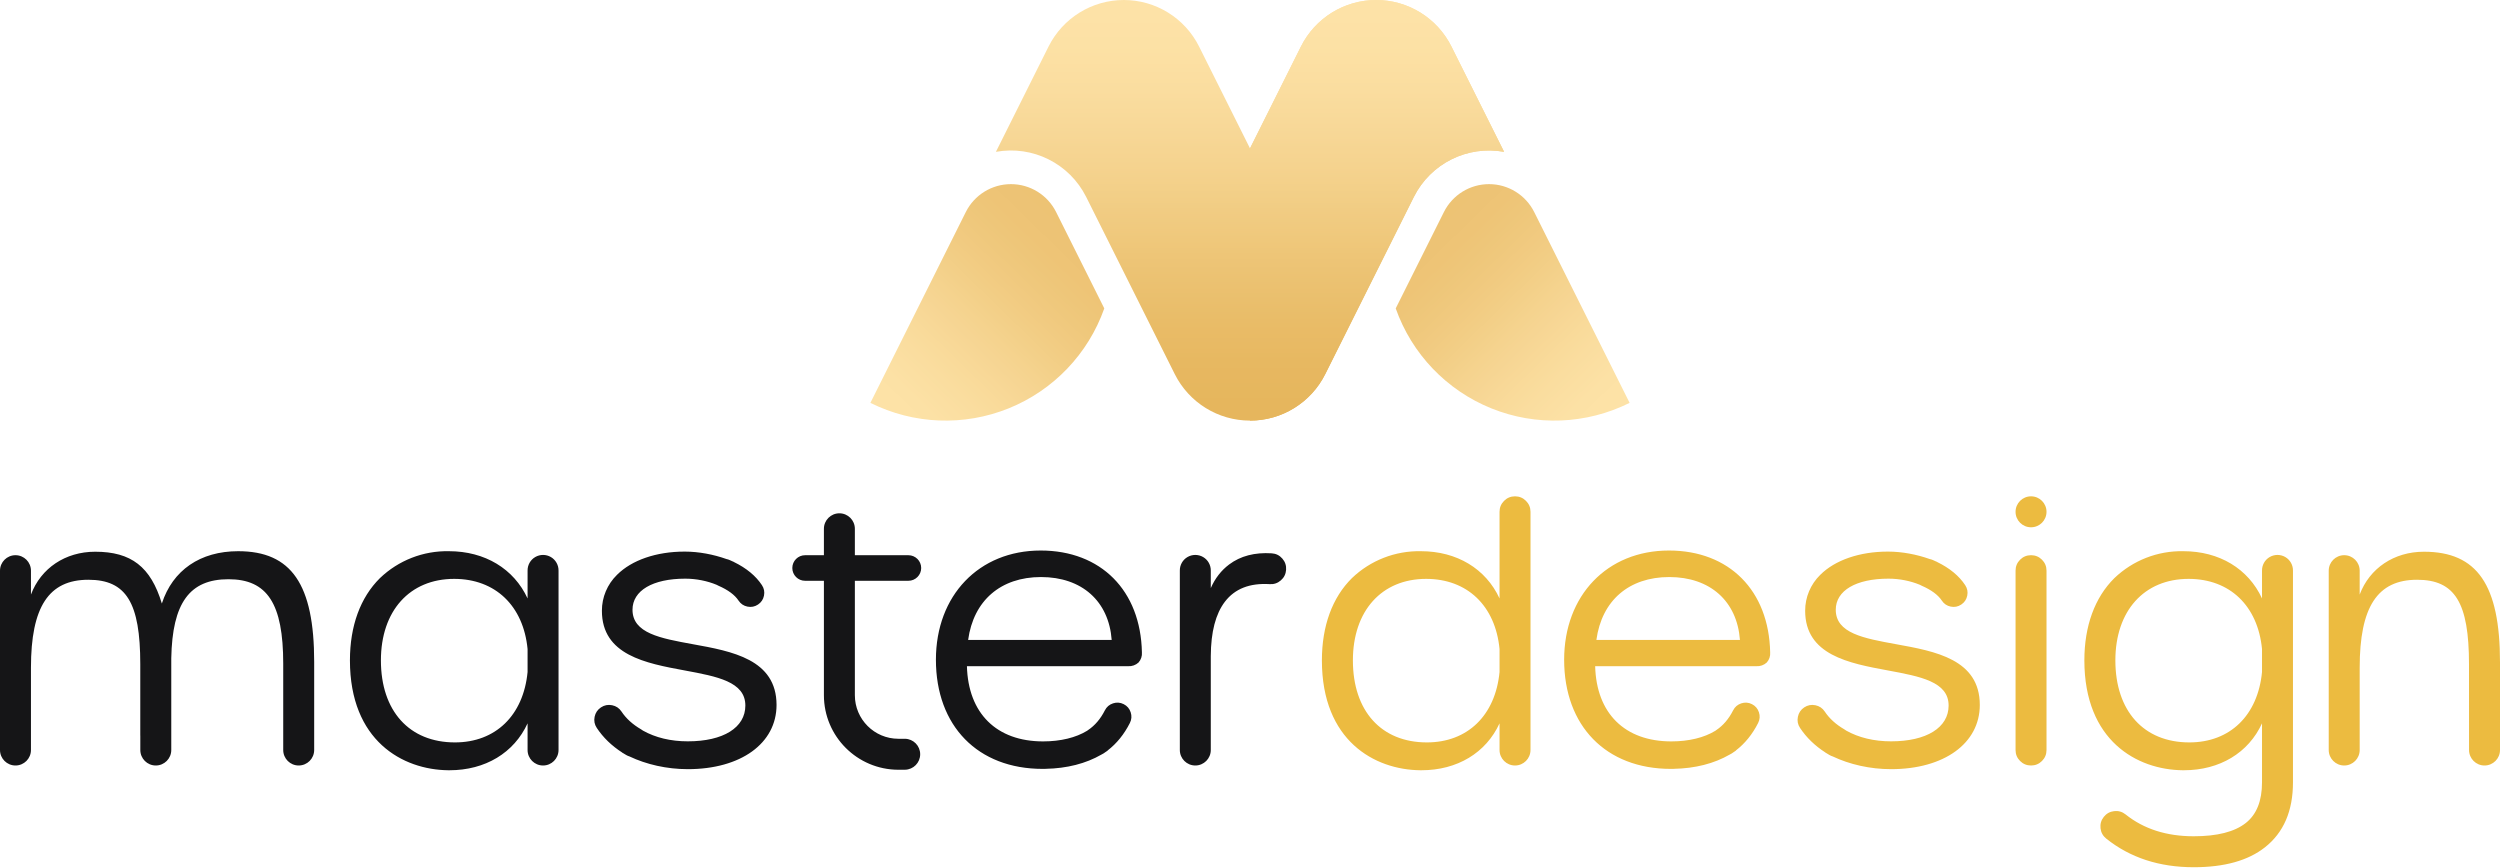
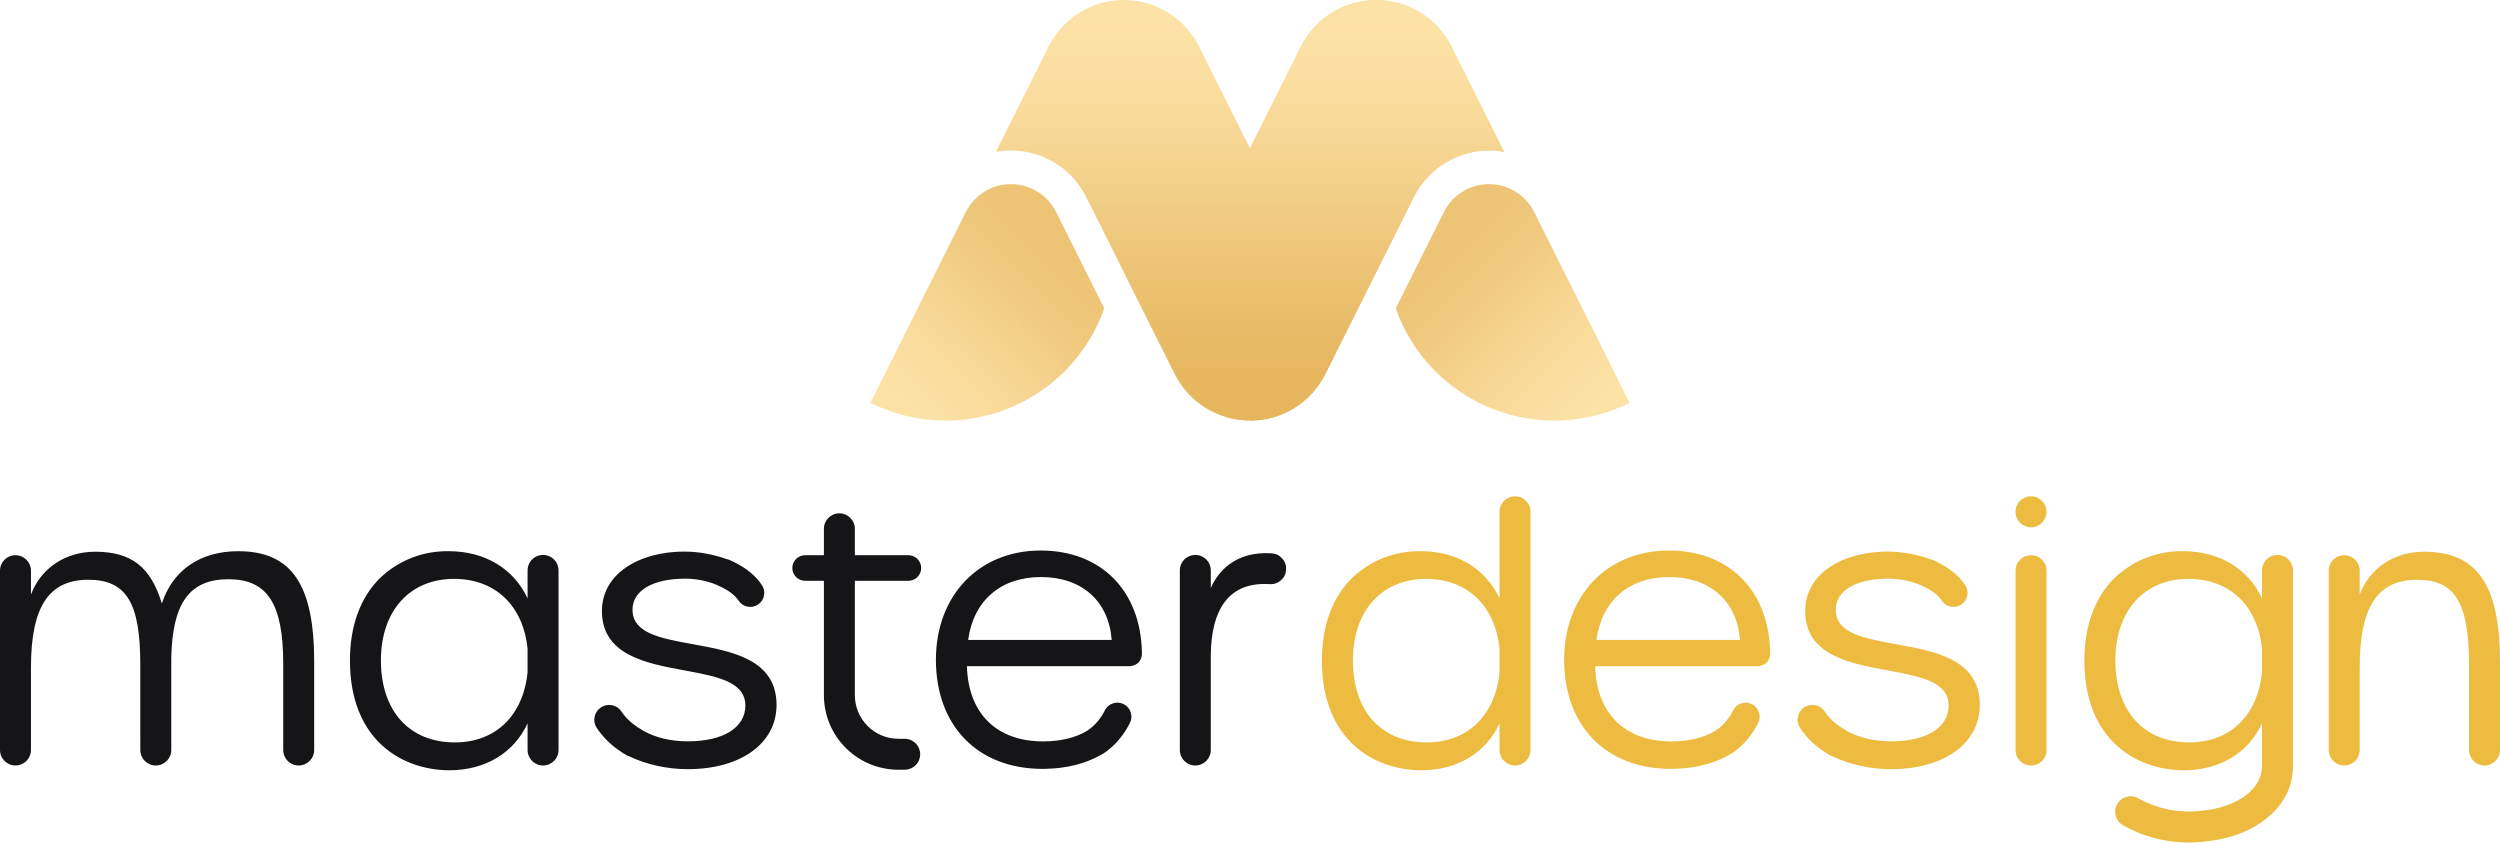
- <svg xmlns="http://www.w3.org/2000/svg" viewBox="0 -364 1188.73 412.36" role="img">
+ <svg xmlns="http://www.w3.org/2000/svg" viewBox="0 -364 1188.73 400.6" role="img">
  <defs>
    <linearGradient id="l-cl" gradientUnits="userSpaceOnUse" x1="594.37" y1="-364" x2="594.37" y2="-164">
      <stop offset="0.0" stop-color="#FDE2A7" />
      <stop offset="0.036" stop-color="#FDE2A7" />
      <stop offset="0.071" stop-color="#FDE1A6" />
      <stop offset="0.107" stop-color="#FCE1A5" />
      <stop offset="0.143" stop-color="#FCE0A3" />
      <stop offset="0.179" stop-color="#FBDEA1" />
      <stop offset="0.214" stop-color="#FADD9F" />
      <stop offset="0.25" stop-color="#F9DB9C" />
      <stop offset="0.286" stop-color="#F8D999" />
      <stop offset="0.321" stop-color="#F7D796" />
      <stop offset="0.357" stop-color="#F6D592" />
      <stop offset="0.393" stop-color="#F5D38F" />
      <stop offset="0.429" stop-color="#F4D18B" />
      <stop offset="0.464" stop-color="#F2CF87" />
      <stop offset="0.5" stop-color="#F1CC83" />
      <stop offset="0.536" stop-color="#F0CA7F" />
      <stop offset="0.571" stop-color="#EFC87B" />
      <stop offset="0.607" stop-color="#EEC577" />
      <stop offset="0.643" stop-color="#ECC374" />
      <stop offset="0.679" stop-color="#EBC170" />
      <stop offset="0.714" stop-color="#EABF6D" />
      <stop offset="0.75" stop-color="#E9BD69" />
      <stop offset="0.786" stop-color="#E9BB66" />
      <stop offset="0.821" stop-color="#E8BA64" />
      <stop offset="0.857" stop-color="#E7B861" />
      <stop offset="0.893" stop-color="#E7B760" />
      <stop offset="0.929" stop-color="#E6B75E" />
      <stop offset="0.964" stop-color="#E6B65D" />
      <stop offset="1.0" stop-color="#E6B65D" />
    </linearGradient>
    <linearGradient id="l-cr" gradientUnits="userSpaceOnUse" x1="594.37" y1="-364" x2="594.37" y2="-164">
      <stop offset="0.0" stop-color="#FDE2A7" />
      <stop offset="0.036" stop-color="#FDE2A7" />
      <stop offset="0.071" stop-color="#FDE1A6" />
      <stop offset="0.107" stop-color="#FCE1A5" />
      <stop offset="0.143" stop-color="#FCE0A3" />
      <stop offset="0.179" stop-color="#FBDEA1" />
      <stop offset="0.214" stop-color="#FADD9F" />
      <stop offset="0.25" stop-color="#F9DB9C" />
      <stop offset="0.286" stop-color="#F8D999" />
      <stop offset="0.321" stop-color="#F7D796" />
      <stop offset="0.357" stop-color="#F6D592" />
      <stop offset="0.393" stop-color="#F5D38F" />
      <stop offset="0.429" stop-color="#F4D18B" />
      <stop offset="0.464" stop-color="#F2CF87" />
      <stop offset="0.5" stop-color="#F1CC83" />
      <stop offset="0.536" stop-color="#F0CA7F" />
      <stop offset="0.571" stop-color="#EFC87B" />
      <stop offset="0.607" stop-color="#EEC577" />
      <stop offset="0.643" stop-color="#ECC374" />
      <stop offset="0.679" stop-color="#EBC170" />
      <stop offset="0.714" stop-color="#EABF6D" />
      <stop offset="0.75" stop-color="#E9BD69" />
      <stop offset="0.786" stop-color="#E9BB66" />
      <stop offset="0.821" stop-color="#E8BA64" />
      <stop offset="0.857" stop-color="#E7B861" />
      <stop offset="0.893" stop-color="#E7B760" />
      <stop offset="0.929" stop-color="#E6B75E" />
      <stop offset="0.964" stop-color="#E6B65D" />
      <stop offset="1.0" stop-color="#E6B65D" />
    </linearGradient>
    <linearGradient id="l-wl" gradientUnits="userSpaceOnUse" x1="502.17" y1="-263.18" x2="413.87" y2="-172.45">
      <stop offset="0.0" stop-color="#EDC374" />
      <stop offset="0.062" stop-color="#EDC375" />
      <stop offset="0.125" stop-color="#EEC476" />
      <stop offset="0.188" stop-color="#EEC679" />
      <stop offset="0.25" stop-color="#EFC87C" />
      <stop offset="0.312" stop-color="#F1CA80" />
      <stop offset="0.375" stop-color="#F2CD84" />
      <stop offset="0.438" stop-color="#F3D089" />
      <stop offset="0.5" stop-color="#F5D38E" />
      <stop offset="0.562" stop-color="#F6D593" />
      <stop offset="0.625" stop-color="#F8D897" />
      <stop offset="0.688" stop-color="#F9DB9B" />
      <stop offset="0.75" stop-color="#FADD9F" />
      <stop offset="0.812" stop-color="#FBDFA2" />
      <stop offset="0.875" stop-color="#FCE1A5" />
      <stop offset="0.938" stop-color="#FDE2A6" />
      <stop offset="1.0" stop-color="#FDE2A7" />
    </linearGradient>
    <linearGradient id="l-wr" gradientUnits="userSpaceOnUse" x1="686.57" y1="-263.18" x2="774.86" y2="-172.45">
      <stop offset="0.0" stop-color="#EDC374" />
      <stop offset="0.062" stop-color="#EDC375" />
      <stop offset="0.125" stop-color="#EEC476" />
      <stop offset="0.188" stop-color="#EEC679" />
      <stop offset="0.25" stop-color="#EFC87C" />
      <stop offset="0.312" stop-color="#F1CA80" />
      <stop offset="0.375" stop-color="#F2CD84" />
      <stop offset="0.438" stop-color="#F3D089" />
      <stop offset="0.5" stop-color="#F5D38E" />
      <stop offset="0.562" stop-color="#F6D593" />
      <stop offset="0.625" stop-color="#F8D897" />
      <stop offset="0.688" stop-color="#F9DB9B" />
      <stop offset="0.75" stop-color="#FADD9F" />
      <stop offset="0.812" stop-color="#FBDFA2" />
      <stop offset="0.875" stop-color="#FCE1A5" />
      <stop offset="0.938" stop-color="#FDE2A6" />
      <stop offset="1.0" stop-color="#FDE2A7" />
    </linearGradient>
  </defs>
  <path d="M594.366 -293.443L570.143 -341.889A40 40 0 0 0 498.589 -341.889L473.545 -291.801A40 40 0 0 1 516.477 -270.334L558.589 -186.111A40 40 0 0 0 630.143 -186.111L672.255 -270.334A40 40 0 0 1 715.187 -291.801L690.143 -341.889A40 40 0 0 0 618.589 -341.889Z" fill="url(#l-cl)" />
  <path d="M594.37 -293.44L618.59 -341.89C625.36 -355.44 639.22 -364 654.37 -364C669.52 -364 683.37 -355.44 690.14 -341.89L715.19 -291.8C697.7 -294.98 680.21 -286.24 672.26 -270.33L630.14 -186.11C623.37 -172.56 609.52 -164 594.37 -164Z" fill="url(#l-cr)" />
  <path d="M459.234 -263.179L413.868 -172.446A80 80 0 0 0 525.078 -217.357L502.167 -263.179A24 24 0 0 0 459.234 -263.179Z" fill="url(#l-wl)" />
  <path d="M686.565 -263.179L663.654 -217.357A80 80 0 0 0 774.864 -172.446L729.498 -263.179A24 24 0 0 0 686.565 -263.179Z" fill="url(#l-wr)" />
  <path d="M258.22 -0.01C254.15 -0.01 250.86 -3.31 250.86 -7.37L250.86 -20.06C244.43 -6.04 230.75 2.25 213.7 2.25L213.14 2.25C191.44 2.01 166.39 -11.76 166.39 -50C166.39 -66.35 171.33 -79.87 180.66 -89.11C189.47 -97.55 201.26 -102.15 213.45 -101.91C230.55 -101.91 244.34 -93.57 250.86 -79.44L250.86 -92.65C250.81 -95.31 252.2 -97.79 254.5 -99.13C256.8 -100.47 259.64 -100.47 261.94 -99.13C264.23 -97.79 265.62 -95.31 265.58 -92.65L265.58 -7.37C265.57 -3.31 262.28 -0.01 258.22 -0.01ZM495.77 1.6C464.94 1.6 445.02 -18.77 445.02 -50.32C445.02 -80.88 465.49 -102.23 494.82 -102.23C523.49 -102.23 542.39 -83.22 542.97 -53.8C543.12 -52.05 542.54 -50.31 541.37 -48.99C540.03 -47.75 538.23 -47.11 536.41 -47.23L459.77 -47.23C460.35 -24.83 473.83 -11.47 495.96 -11.47C504.36 -11.47 511.58 -13.27 516.89 -16.51Q517.12 -16.69 517.36 -16.85Q522.28 -20.15 525.36 -26.24Q526.61 -28.7 529.23 -29.56Q531.85 -30.42 534.31 -29.18Q536.77 -27.93 537.63 -25.31Q538.49 -22.69 537.25 -20.23Q533.16 -12.15 526.64 -7.13L526.67 -7.08C526.32 -6.84 525.97 -6.6 525.61 -6.37Q525.19 -6.07 524.77 -5.78Q524.24 -5.43 523.68 -5.18C516.34 -0.94 507.35 1.38 497.12 1.57L497.14 1.59ZM7.36 -0.01C3.3 -0.01 0 -3.31 0 -7.37L0 -92.65C0 -96.71 3.3 -100.01 7.36 -100.01C11.43 -100.01 14.72 -96.71 14.72 -92.65L14.72 -81.29C19.44 -93.82 31.05 -101.66 45.27 -101.66C62.39 -101.66 71.68 -94.49 76.96 -77.03C82.09 -92.87 95.21 -101.91 113.25 -101.91C138.58 -101.91 149.39 -86.16 149.39 -49.26L149.39 -14.23L149.39 -7.37C149.38 -3.31 146.09 -0.02 142.03 -0.01C137.96 -0.01 134.67 -3.31 134.67 -7.37L134.67 -43.04C134.66 -43.13 134.66 -43.21 134.67 -43.29L134.67 -48.44C134.67 -76.95 127.13 -88.58 108.64 -88.58C90.15 -88.58 81.93 -77.32 81.44 -51.04L81.44 -7.37C81.44 -3.31 78.14 -0.01 74.08 -0.01C70.01 -0.01 66.72 -3.31 66.72 -7.37L66.72 -14.23L66.7 -14.23L66.7 -48.19C66.7 -77.45 60.02 -88.33 42.02 -88.33C23.14 -88.33 14.72 -75.42 14.72 -46.48L14.72 -7.37C14.72 -3.31 11.43 -0.01 7.36 -0.01ZM250.86 -55.38C248.88 -75.97 235.51 -88.75 215.96 -88.75C194.8 -88.75 181.12 -73.54 181.12 -50C181.12 -25.94 194.61 -10.99 216.31 -10.99C235.64 -10.99 248.87 -23.81 250.86 -44.46ZM327.04 1.73C317.06 1.73 307.33 -0.51 299.33 -4.31Q298.53 -4.55 297.76 -5Q297.08 -5.39 296.43 -5.8C296.22 -5.92 296.02 -6.03 295.82 -6.15L295.84 -6.18Q288.3 -11.03 283.77 -17.87Q282.15 -20.3 282.73 -23.16Q283.32 -26.02 285.75 -27.64Q288.18 -29.25 291.05 -28.67Q293.91 -28.09 295.52 -25.66Q298.8 -20.71 304.85 -17.19Q305.33 -16.91 305.74 -16.59C311.67 -13.26 318.92 -11.5 327.04 -11.5C343.92 -11.5 354.41 -18.03 354.41 -28.52C354.41 -39.86 341.01 -42.34 325.49 -45.22C307.08 -48.63 286.2 -52.5 286.2 -73.58C286.18 -80.02 288.78 -86.19 293.4 -90.69C300.43 -97.7 312.12 -101.72 325.51 -101.72L325.66 -101.72C332.29 -101.71 339.25 -100.38 345.46 -98.17Q346.19 -98.03 346.92 -97.71Q347.65 -97.4 348.35 -97.06C348.55 -96.98 348.76 -96.89 348.95 -96.81L348.94 -96.78Q357.89 -92.42 362.29 -85.77Q363.82 -83.47 363.27 -80.77Q362.72 -78.06 360.42 -76.54Q358.12 -75.01 355.41 -75.56Q352.71 -76.11 351.18 -78.41Q348.48 -82.5 341.6 -85.5Q341.14 -85.7 340.73 -85.94C336.28 -87.78 331.06 -88.85 325.83 -88.85C310.36 -88.85 300.75 -83.19 300.75 -74.07C300.75 -62.89 314.04 -60.49 329.42 -57.69C348.09 -54.32 369.24 -50.49 369.24 -28.79C369.23 -10.55 352.28 1.73 327.04 1.73ZM431.93 -87.84L406.48 -87.84L406.48 -33.41C406.49 -21.99 415.75 -12.73 427.18 -12.72L430.31 -12.72C434.32 -12.65 437.54 -9.38 437.54 -5.36C437.54 -1.34 434.32 1.93 430.31 2L430.31 2.01L427.18 2.01C407.62 1.98 391.78 -13.86 391.76 -33.41L391.76 -87.84L382.82 -87.84C379.46 -87.84 376.74 -90.56 376.74 -93.92C376.74 -97.28 379.46 -100 382.82 -100L391.76 -100L391.76 -112.57C391.76 -116.63 395.05 -119.93 399.12 -119.93C403.18 -119.93 406.48 -116.63 406.48 -112.57L406.48 -100L431.93 -100C435.29 -100 438.02 -97.28 438.02 -93.92C438.02 -90.56 435.29 -87.84 431.93 -87.84ZM568.36 -0.01C564.3 -0.01 561 -3.31 561 -7.37L561 -92.65C560.95 -95.31 562.34 -97.79 564.64 -99.13C566.94 -100.47 569.78 -100.47 572.08 -99.13C574.37 -97.79 575.77 -95.31 575.72 -92.65L575.72 -84.37Q578.8 -91.36 584.44 -95.59Q592.53 -101.67 604.7 -100.9L604.7 -100.9Q607.74 -100.7 609.74 -98.4Q611.74 -96.11 611.53 -93.07Q611.33 -90.04 609.03 -88.04Q606.74 -86.04 603.71 -86.25Q589.49 -87.12 582.44 -77.9Q575.81 -69.23 575.72 -52.09L575.72 -7.37C575.72 -3.31 572.42 -0.01 568.36 -0.01ZM460.34 -59.71L528.6 -59.71C527.23 -78.18 514.41 -89.62 494.99 -89.62C475.81 -89.61 462.9 -78.45 460.34 -59.71Z" fill="#151517" />
-   <path d="M1090.29 8Q1090.29 28.41 1076.94 38.91Q1064.93 48.36 1043.1 48.36Q1018.52 48.36 1001.5 34.75Q999.12 32.84 998.78 29.81Q998.45 26.78 1000.35 24.4Q1002.26 22.02 1005.29 21.68Q1008.32 21.35 1010.7 23.25Q1023.68 33.64 1043.1 33.64Q1059.83 33.64 1067.84 27.34Q1075.57 21.26 1075.57 8L1075.57 -20.06C1069.14 -6.04 1055.46 2.25 1038.41 2.25L1037.85 2.25C1016.15 2.01 991.1 -11.76 991.1 -50C991.1 -66.35 996.04 -79.87 1005.37 -89.11C1014.18 -97.55 1025.97 -102.15 1038.16 -101.91C1055.27 -101.91 1069.05 -93.57 1075.57 -79.44L1075.57 -92.65C1075.52 -95.31 1076.91 -97.79 1079.21 -99.13C1081.51 -100.47 1084.35 -100.47 1086.65 -99.13C1088.94 -97.79 1090.33 -95.31 1090.29 -92.65L1090.29 8ZM720.38 -0.01C716.32 -0.01 713.02 -3.31 713.02 -7.37L713.02 -20.06C706.59 -6.04 692.91 2.25 675.87 2.25L675.3 2.25C653.61 2.01 628.55 -11.76 628.55 -50C628.55 -66.35 633.49 -79.87 642.83 -89.11C651.63 -97.55 663.42 -102.15 675.62 -101.91C692.72 -101.91 706.5 -93.57 713.02 -79.44L713.02 -92.65C713.02 -92.74 713.02 -92.82 713.02 -92.91L713.02 -120.64Q713.02 -123.69 715.17 -125.84Q717.33 -128 720.38 -128Q723.43 -128 725.59 -125.84Q727.74 -123.69 727.74 -120.64L727.74 -92.9C727.74 -92.82 727.74 -92.73 727.74 -92.65L727.74 -7.37C727.74 -3.31 724.44 -0.01 720.38 -0.01ZM794.49 1.6C763.66 1.6 743.74 -18.77 743.74 -50.32C743.74 -80.88 764.22 -102.23 793.54 -102.23C822.22 -102.23 841.12 -83.22 841.7 -53.8C841.85 -52.05 841.27 -50.31 840.09 -48.99C838.75 -47.75 836.96 -47.11 835.14 -47.23L758.49 -47.23C759.07 -24.83 772.56 -11.47 794.68 -11.47C803.08 -11.47 810.31 -13.27 815.62 -16.51Q815.84 -16.69 816.09 -16.85Q821.01 -20.15 824.09 -26.24Q825.34 -28.7 827.96 -29.56Q830.58 -30.42 833.04 -29.18Q835.5 -27.93 836.36 -25.31Q837.22 -22.69 835.98 -20.23Q831.89 -12.15 825.36 -7.13L825.4 -7.08C825.05 -6.84 824.7 -6.6 824.34 -6.37Q823.92 -6.07 823.49 -5.78Q822.96 -5.43 822.41 -5.18C815.06 -0.94 806.07 1.38 795.85 1.57L795.86 1.59ZM1075.57 -55.38C1073.59 -75.97 1060.22 -88.75 1040.67 -88.75C1019.51 -88.75 1005.84 -73.54 1005.84 -50C1005.84 -25.94 1019.32 -10.99 1041.02 -10.99C1060.35 -10.99 1073.58 -23.81 1075.57 -44.46ZM713.02 -55.38C711.04 -75.97 697.67 -88.75 678.12 -88.75C656.96 -88.75 643.29 -73.54 643.29 -50C643.29 -25.94 656.77 -10.99 678.47 -10.99C697.8 -10.99 711.03 -23.81 713.02 -44.46ZM899.18 1.73C889.2 1.73 879.47 -0.51 871.47 -4.31Q870.67 -4.55 869.9 -5Q869.22 -5.39 868.57 -5.8C868.36 -5.92 868.16 -6.03 867.96 -6.15L867.98 -6.18Q860.44 -11.03 855.91 -17.87Q854.29 -20.3 854.88 -23.16Q855.46 -26.02 857.89 -27.64Q860.33 -29.25 863.19 -28.67Q866.05 -28.09 867.66 -25.66Q870.94 -20.71 876.99 -17.19Q877.47 -16.91 877.88 -16.59C883.82 -13.26 891.07 -11.5 899.18 -11.5C916.06 -11.5 926.55 -18.03 926.55 -28.52C926.55 -39.86 913.15 -42.34 897.63 -45.22C879.22 -48.63 858.34 -52.5 858.34 -73.58C858.32 -80.02 860.92 -86.19 865.54 -90.69C872.57 -97.7 884.27 -101.72 897.65 -101.72L897.8 -101.72C904.43 -101.71 911.39 -100.38 917.6 -98.17Q918.33 -98.03 919.06 -97.71Q919.79 -97.4 920.49 -97.06C920.7 -96.98 920.9 -96.89 921.1 -96.81L921.08 -96.78Q930.03 -92.42 934.43 -85.77Q935.96 -83.47 935.41 -80.77Q934.86 -78.06 932.56 -76.54Q930.26 -75.01 927.55 -75.56Q924.85 -76.11 923.33 -78.41Q920.62 -82.5 913.74 -85.5Q913.28 -85.7 912.87 -85.94C908.42 -87.78 903.2 -88.85 897.97 -88.85C882.5 -88.85 872.89 -83.19 872.89 -74.07C872.89 -62.89 886.18 -60.49 901.57 -57.69C920.23 -54.32 941.38 -50.49 941.38 -28.79C941.37 -10.55 924.42 1.73 899.18 1.73ZM1114.65 -0.01C1110.59 -0.01 1107.3 -3.31 1107.29 -7.37L1107.29 -92.65C1107.29 -96.71 1110.59 -100.01 1114.65 -100.01C1118.72 -100.01 1122.01 -96.71 1122.01 -92.65L1122.01 -81.29C1126.73 -93.82 1138.34 -101.66 1152.56 -101.66C1177.9 -101.66 1188.73 -85.91 1188.73 -49.01L1188.73 -7.37C1188.73 -3.31 1185.44 -0.01 1181.37 -0.01C1177.31 -0.01 1174.01 -3.31 1174.01 -7.37L1173.99 -48.19C1173.99 -77.45 1167.31 -88.33 1149.31 -88.33C1130.43 -88.33 1122.01 -75.42 1122.01 -46.48L1122.01 -7.37C1122.01 -3.31 1118.72 -0.01 1114.65 -0.01ZM759.07 -59.71L827.33 -59.71C825.96 -78.18 813.13 -89.62 793.72 -89.62C774.54 -89.61 761.62 -78.45 759.07 -59.71ZM973.1 -92.65L973.1 -7.37Q973.1 -4.32 970.95 -2.16Q968.79 -0.01 965.74 -0.01Q962.69 -0.01 960.53 -2.16Q958.38 -4.32 958.38 -7.37L958.38 -92.65Q958.38 -95.7 960.53 -97.86Q962.69 -100.01 965.74 -100.01Q968.79 -100.01 970.95 -97.86Q973.1 -95.7 973.1 -92.65ZM973.1 -120.64C973.1 -116.57 969.81 -113.28 965.74 -113.28C961.67 -113.28 958.38 -116.57 958.38 -120.64C958.38 -124.7 961.67 -128 965.74 -128C969.81 -128 973.1 -124.7 973.1 -120.64Z" fill="#ECBB40" />
+   <path d="M1090.29 0Q1090.29 14.97 1077.77 25.1Q1065.95 34.66 1046.74 36.33Q1026.86 38.06 1009.53 28.44Q1006.86 26.95 1006.02 24.02Q1005.19 21.09 1006.67 18.42Q1008.15 15.76 1011.08 14.92Q1014.01 14.08 1016.68 15.56Q1030.07 23 1045.46 21.67Q1060.19 20.39 1068.51 13.65Q1075.57 7.94 1075.57 0L1075.57 -20.06C1069.14 -6.04 1055.46 2.25 1038.41 2.25L1037.85 2.25C1016.15 2.01 991.1 -11.76 991.1 -50C991.1 -66.35 996.04 -79.87 1005.37 -89.11C1014.18 -97.55 1025.97 -102.15 1038.16 -101.91C1055.27 -101.91 1069.05 -93.57 1075.57 -79.44L1075.57 -92.65C1075.52 -95.31 1076.91 -97.79 1079.21 -99.13C1081.51 -100.47 1084.35 -100.47 1086.65 -99.13C1088.94 -97.79 1090.33 -95.31 1090.29 -92.65L1090.29 0ZM720.38 -0.01C716.32 -0.01 713.02 -3.31 713.02 -7.37L713.02 -20.06C706.59 -6.04 692.91 2.25 675.87 2.25L675.3 2.25C653.61 2.01 628.55 -11.76 628.55 -50C628.55 -66.35 633.49 -79.87 642.83 -89.11C651.63 -97.55 663.42 -102.15 675.62 -101.91C692.72 -101.91 706.5 -93.57 713.02 -79.44L713.02 -92.65C713.02 -92.74 713.02 -92.82 713.02 -92.91L713.02 -120.64Q713.02 -123.69 715.17 -125.84Q717.33 -128 720.38 -128Q723.43 -128 725.59 -125.84Q727.74 -123.69 727.74 -120.64L727.74 -92.9C727.74 -92.82 727.74 -92.73 727.74 -92.65L727.74 -7.37C727.74 -3.31 724.44 -0.01 720.38 -0.01ZM794.49 1.6C763.66 1.6 743.74 -18.77 743.74 -50.32C743.74 -80.88 764.22 -102.23 793.54 -102.23C822.22 -102.23 841.12 -83.22 841.7 -53.8C841.85 -52.05 841.27 -50.31 840.09 -48.99C838.75 -47.75 836.96 -47.11 835.14 -47.23L758.49 -47.23C759.07 -24.83 772.56 -11.47 794.68 -11.47C803.08 -11.47 810.31 -13.27 815.62 -16.51Q815.84 -16.69 816.09 -16.85Q821.01 -20.15 824.09 -26.24Q825.34 -28.7 827.96 -29.56Q830.58 -30.42 833.04 -29.18Q835.5 -27.93 836.36 -25.31Q837.22 -22.69 835.98 -20.23Q831.89 -12.15 825.36 -7.13L825.4 -7.08C825.05 -6.84 824.7 -6.6 824.34 -6.37Q823.92 -6.07 823.49 -5.78Q822.96 -5.43 822.41 -5.18C815.06 -0.94 806.07 1.38 795.85 1.57L795.86 1.59ZM1075.57 -55.38C1073.59 -75.97 1060.22 -88.75 1040.67 -88.75C1019.51 -88.75 1005.84 -73.54 1005.84 -50C1005.84 -25.94 1019.32 -10.99 1041.02 -10.99C1060.35 -10.99 1073.58 -23.81 1075.57 -44.46ZM713.02 -55.38C711.04 -75.97 697.67 -88.75 678.12 -88.75C656.96 -88.75 643.29 -73.54 643.29 -50C643.29 -25.94 656.77 -10.99 678.47 -10.99C697.8 -10.99 711.03 -23.81 713.02 -44.46ZM899.18 1.73C889.2 1.73 879.47 -0.51 871.47 -4.31Q870.67 -4.55 869.9 -5Q869.22 -5.39 868.57 -5.8C868.36 -5.92 868.16 -6.03 867.96 -6.15L867.98 -6.18Q860.44 -11.03 855.91 -17.87Q854.29 -20.3 854.88 -23.16Q855.46 -26.02 857.89 -27.64Q860.33 -29.25 863.19 -28.67Q866.05 -28.09 867.66 -25.66Q870.94 -20.71 876.99 -17.19Q877.47 -16.91 877.88 -16.59C883.82 -13.26 891.07 -11.5 899.18 -11.5C916.06 -11.5 926.55 -18.03 926.55 -28.52C926.55 -39.86 913.15 -42.34 897.63 -45.22C879.22 -48.63 858.34 -52.5 858.34 -73.58C858.32 -80.02 860.92 -86.19 865.54 -90.69C872.57 -97.7 884.27 -101.72 897.65 -101.72L897.8 -101.72C904.43 -101.71 911.39 -100.38 917.6 -98.17Q918.33 -98.03 919.06 -97.71Q919.79 -97.4 920.49 -97.06C920.7 -96.98 920.9 -96.89 921.1 -96.81L921.08 -96.78Q930.03 -92.42 934.43 -85.77Q935.96 -83.47 935.41 -80.77Q934.86 -78.06 932.56 -76.54Q930.26 -75.01 927.55 -75.56Q924.85 -76.11 923.33 -78.41Q920.62 -82.5 913.74 -85.5Q913.28 -85.7 912.87 -85.94C908.42 -87.78 903.2 -88.85 897.97 -88.85C882.5 -88.85 872.89 -83.19 872.89 -74.07C872.89 -62.89 886.18 -60.49 901.57 -57.69C920.23 -54.32 941.38 -50.49 941.38 -28.79C941.37 -10.55 924.42 1.73 899.18 1.73ZM1114.65 -0.01C1110.59 -0.01 1107.3 -3.31 1107.29 -7.37L1107.29 -92.65C1107.29 -96.71 1110.59 -100.01 1114.65 -100.01C1118.72 -100.01 1122.01 -96.71 1122.01 -92.65L1122.01 -81.29C1126.73 -93.82 1138.34 -101.66 1152.56 -101.66C1177.9 -101.66 1188.73 -85.91 1188.73 -49.01L1188.73 -7.37C1188.73 -3.31 1185.44 -0.01 1181.37 -0.01C1177.31 -0.01 1174.01 -3.31 1174.01 -7.37L1173.99 -48.19C1173.99 -77.45 1167.31 -88.33 1149.31 -88.33C1130.43 -88.33 1122.01 -75.42 1122.01 -46.48L1122.01 -7.37C1122.01 -3.31 1118.72 -0.01 1114.65 -0.01ZM759.07 -59.71L827.33 -59.71C825.96 -78.18 813.13 -89.62 793.72 -89.62C774.54 -89.61 761.62 -78.45 759.07 -59.71ZM973.1 -92.65L973.1 -7.37Q973.1 -4.32 970.95 -2.16Q968.79 -0.01 965.74 -0.01Q962.69 -0.01 960.53 -2.16Q958.38 -4.32 958.38 -7.37L958.38 -92.65Q958.38 -95.7 960.53 -97.86Q962.69 -100.01 965.74 -100.01Q968.79 -100.01 970.95 -97.86Q973.1 -95.7 973.1 -92.65ZM973.1 -120.64C973.1 -116.57 969.81 -113.28 965.74 -113.28C961.67 -113.28 958.38 -116.57 958.38 -120.64C958.38 -124.7 961.67 -128 965.74 -128C969.81 -128 973.1 -124.7 973.1 -120.64Z" fill="#ECBB40" />
</svg>
